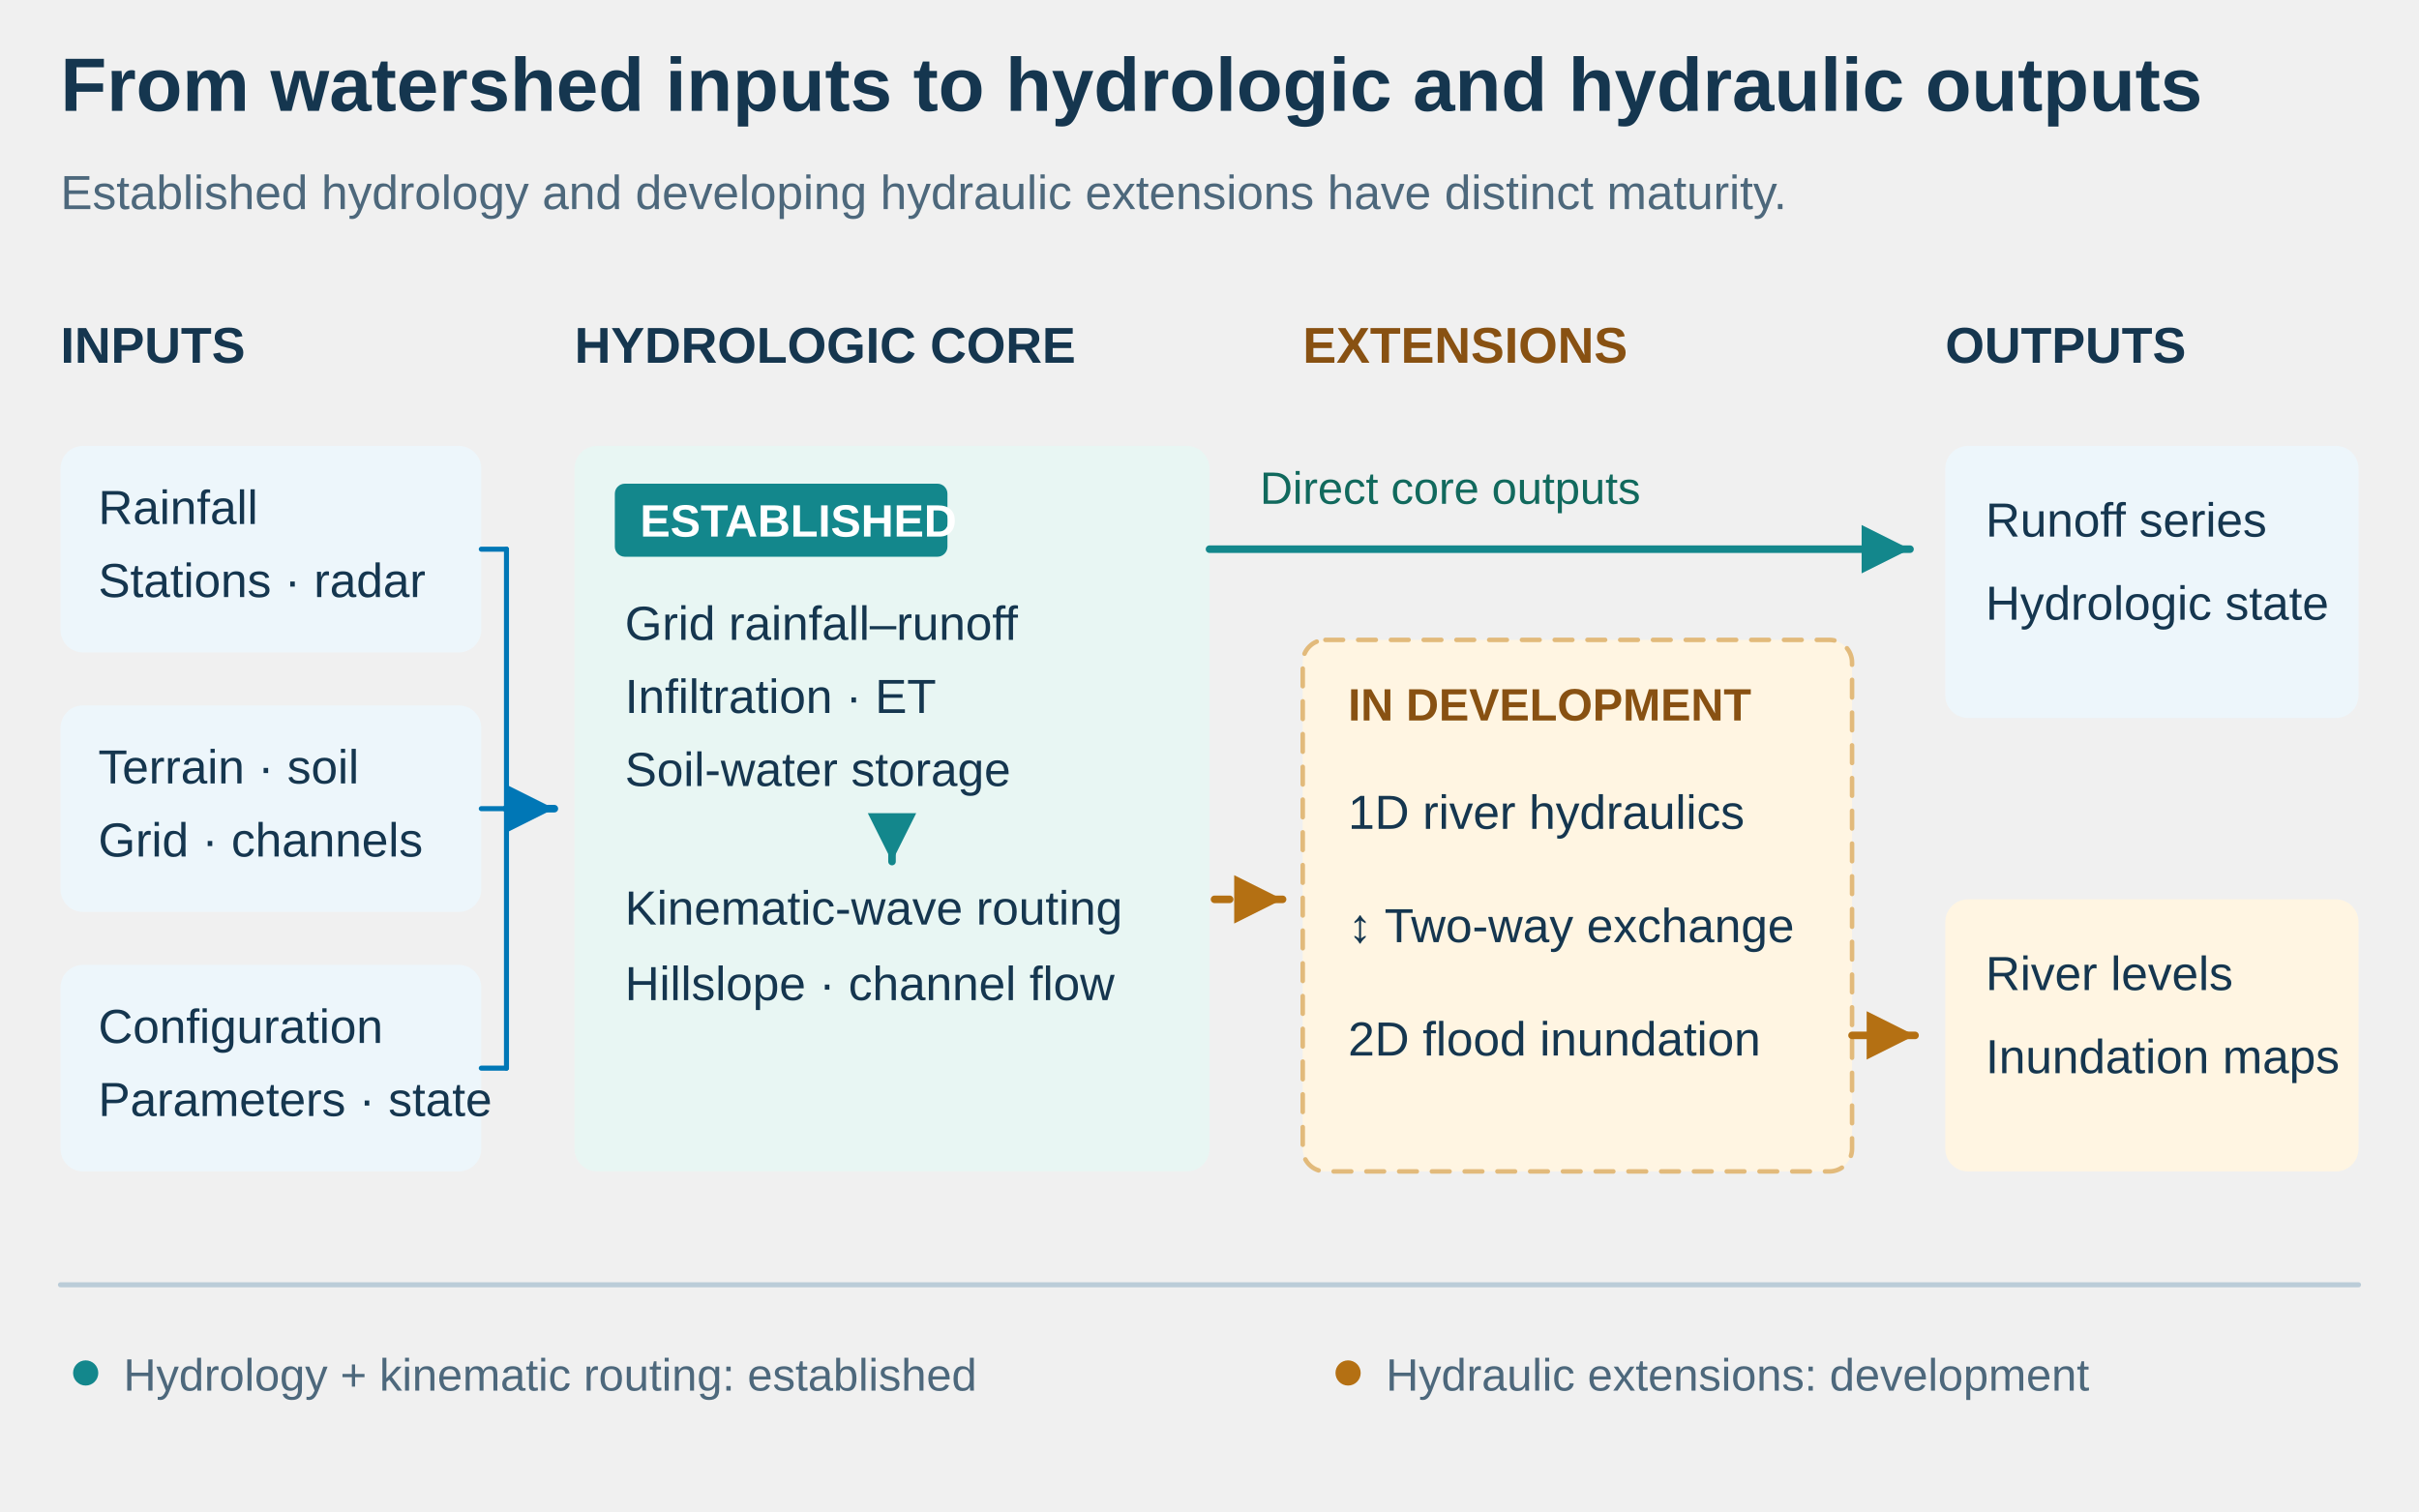
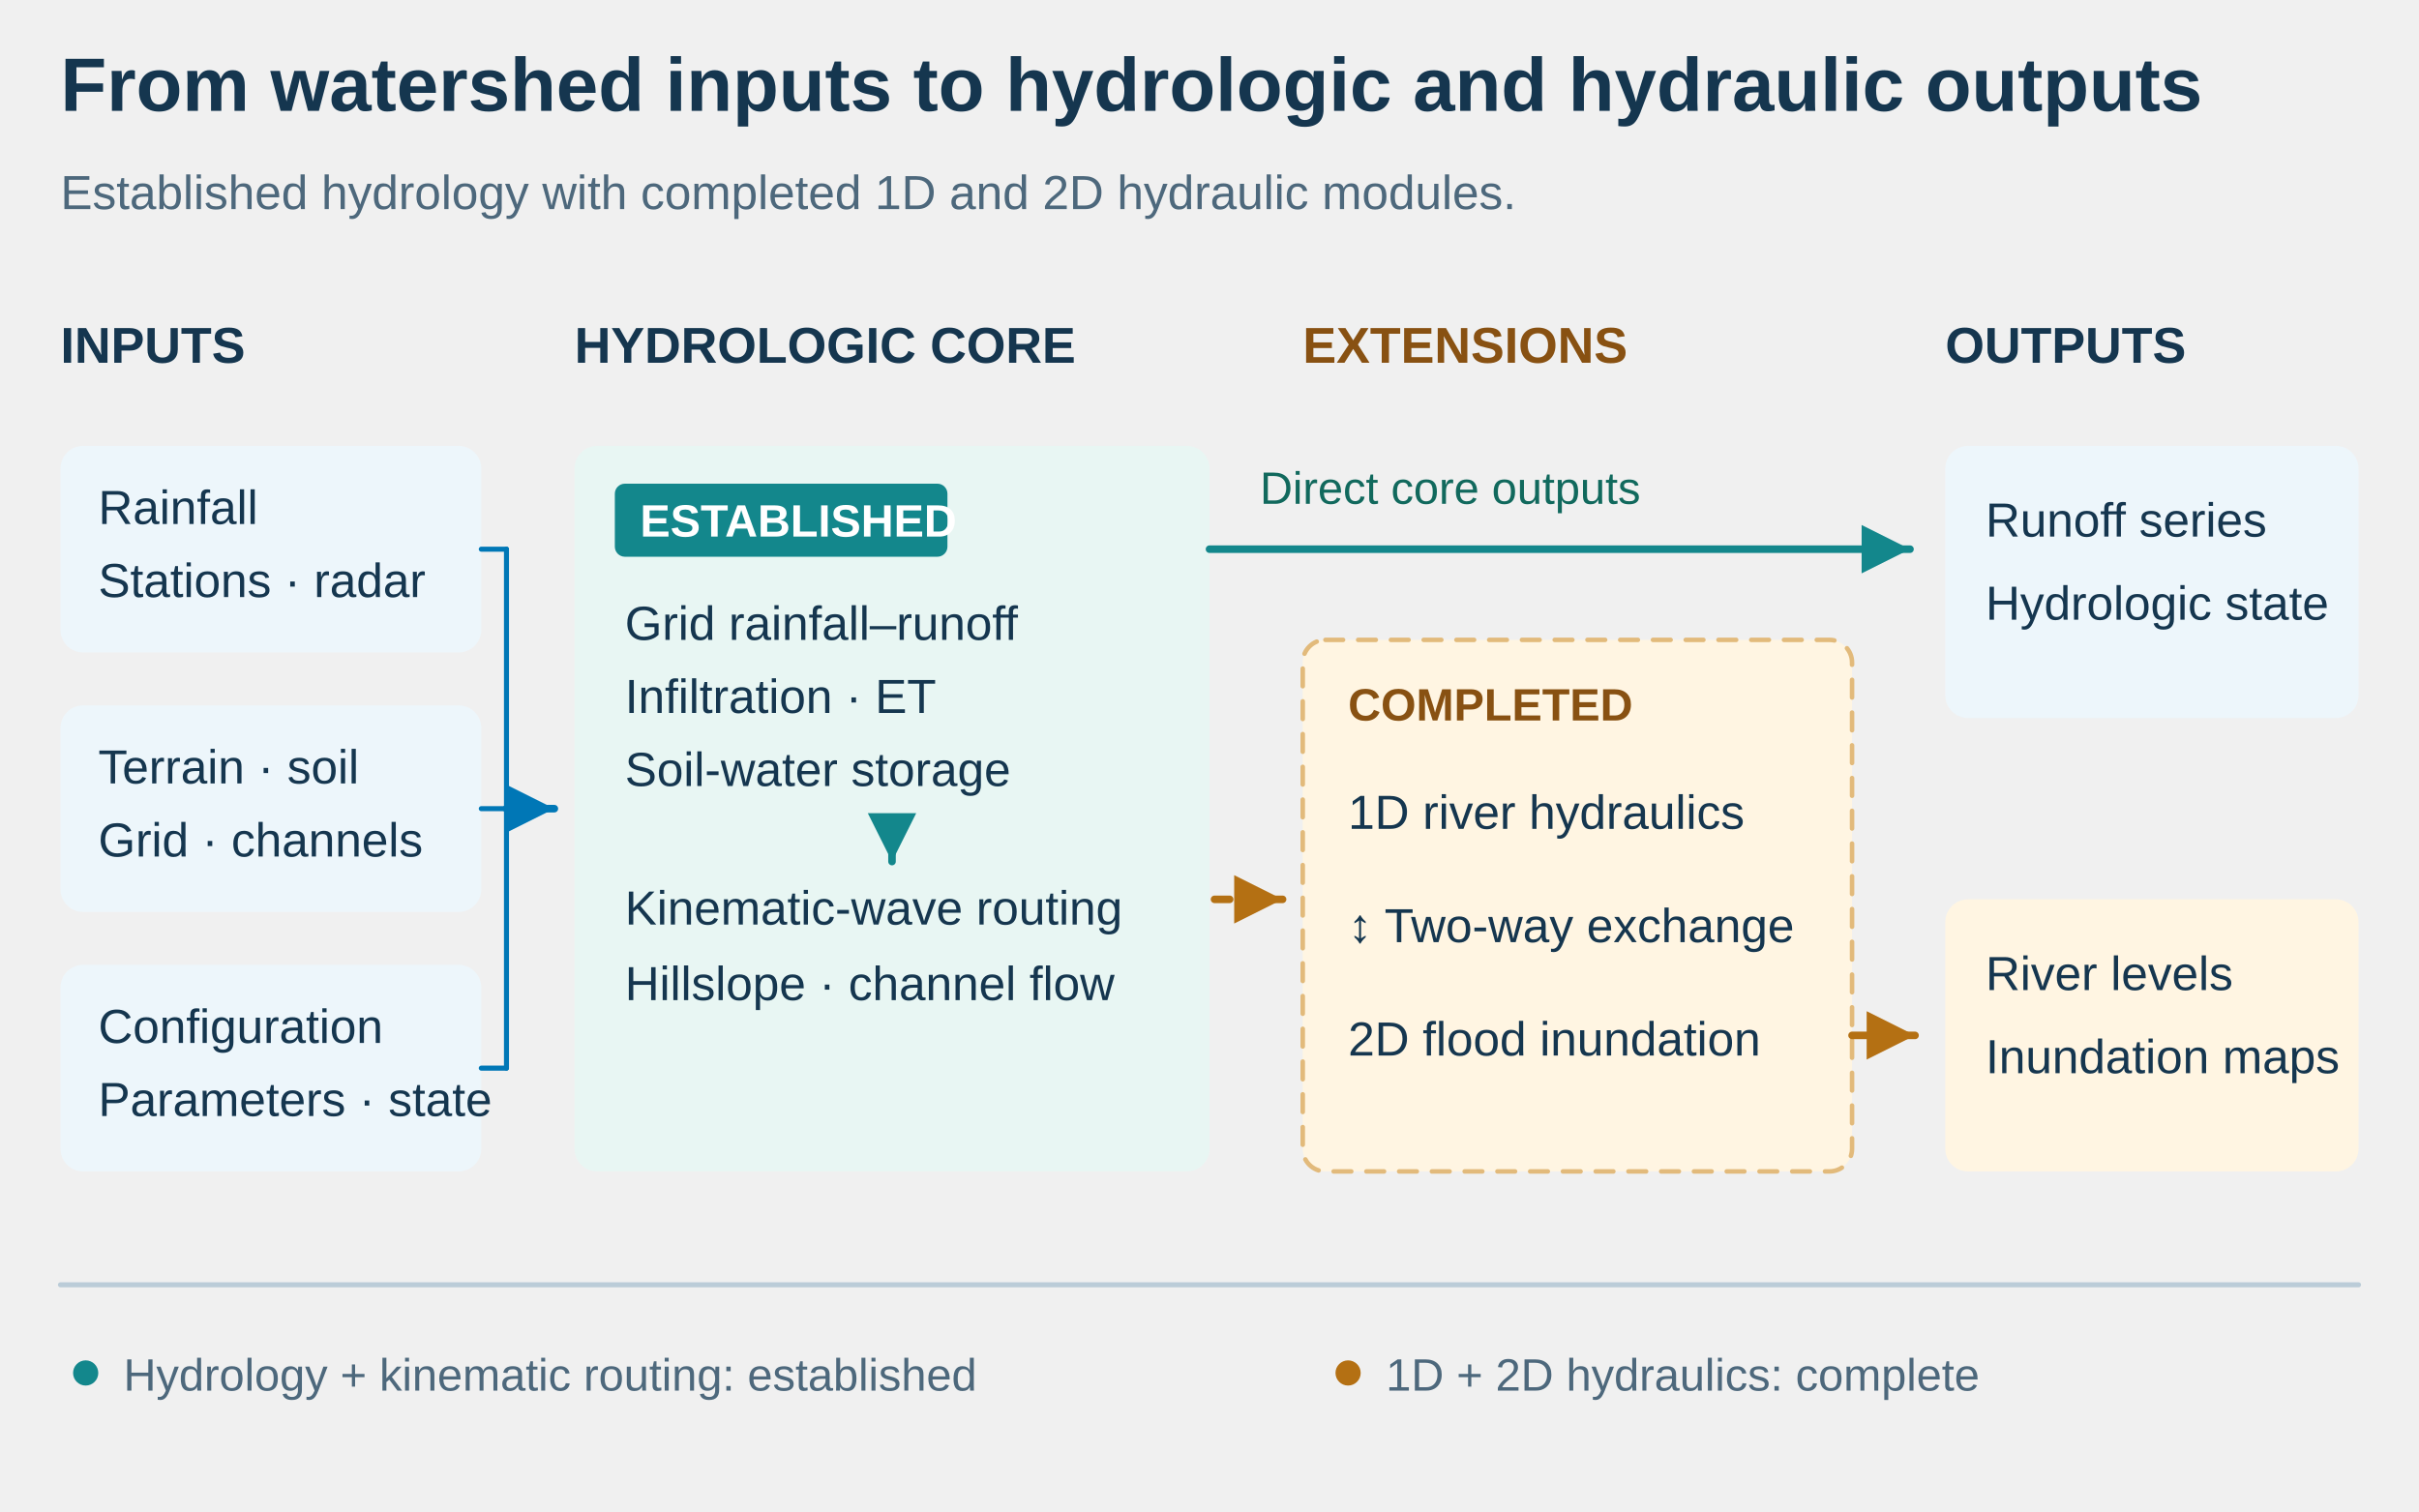
<svg xmlns="http://www.w3.org/2000/svg" width="960" height="600" viewBox="0 0 960 600" role="img" aria-labelledby="model-workflow-en-title model-workflow-en-desc" lang="en">
  <defs>
    <marker id="model-workflow-en-blue-arrow" viewBox="0 0 10 10" refX="9" refY="5" markerWidth="8" markerHeight="8" orient="auto-start-reverse">
      <path d="M1 1 L9 5 L1 9 Z" fill="#0077b6" />
    </marker>
    <marker id="model-workflow-en-blue-back" viewBox="0 0 10 10" refX="9" refY="5" markerWidth="8" markerHeight="8" orient="auto-start-reverse">
      <path d="M1 1 L9 5 L1 9 Z" fill="#0077b6" />
    </marker>
    <marker id="model-workflow-en-teal-arrow" viewBox="0 0 10 10" refX="9" refY="5" markerWidth="8" markerHeight="8" orient="auto-start-reverse">
      <path d="M1 1 L9 5 L1 9 Z" fill="#13878c" />
    </marker>
    <marker id="model-workflow-en-teal-back" viewBox="0 0 10 10" refX="9" refY="5" markerWidth="8" markerHeight="8" orient="auto-start-reverse">
      <path d="M1 1 L9 5 L1 9 Z" fill="#13878c" />
    </marker>
    <marker id="model-workflow-en-amber-arrow" viewBox="0 0 10 10" refX="9" refY="5" markerWidth="8" markerHeight="8" orient="auto-start-reverse">
      <path d="M1 1 L9 5 L1 9 Z" fill="#b47013" />
    </marker>
    <marker id="model-workflow-en-amber-back" viewBox="0 0 10 10" refX="9" refY="5" markerWidth="8" markerHeight="8" orient="auto-start-reverse">
      <path d="M1 1 L9 5 L1 9 Z" fill="#b47013" />
    </marker>
  </defs>
  <g font-family="Pretendard, Noto Sans KR, Malgun Gothic, Arial, sans-serif" stroke-linecap="round" stroke-linejoin="round">
    <text x="24" y="44" font-size="30" font-weight="700" fill="#15364f" text-anchor="start">From watershed inputs to hydrologic and hydraulic outputs</text>
-     <text x="24" y="83" font-size="19" font-weight="400" fill="#4d687c" text-anchor="start">Established hydrology and developing hydraulic extensions have distinct maturity.</text>
+     <text x="24" y="83" font-size="19" font-weight="400" fill="#4d687c" text-anchor="start">Established hydrology with completed 1D and 2D hydraulic modules.</text>
    <text x="24" y="144" font-size="20" font-weight="700" fill="#15364f" text-anchor="start">INPUTS</text>
    <text x="228" y="144" font-size="20" font-weight="700" fill="#15364f" text-anchor="start">HYDROLOGIC CORE</text>
    <text x="517" y="144" font-size="20" font-weight="700" fill="#885112" text-anchor="start">EXTENSIONS</text>
    <text x="772" y="144" font-size="20" font-weight="700" fill="#15364f" text-anchor="start">OUTPUTS</text>
    <rect x="24" y="177" width="167" height="82" rx="9" fill="#edf6fb" stroke="none" stroke-width="1.8" />
    <text x="39" y="208" font-size="19" font-weight="400" fill="#15364f" text-anchor="start">Rainfall</text>
    <text x="39" y="237" font-size="19" font-weight="400" fill="#15364f" text-anchor="start">Stations · radar</text>
    <rect x="24" y="280" width="167" height="82" rx="9" fill="#edf6fb" stroke="none" stroke-width="1.8" />
    <text x="39" y="311" font-size="19" font-weight="400" fill="#15364f" text-anchor="start">Terrain · soil</text>
    <text x="39" y="340" font-size="19" font-weight="400" fill="#15364f" text-anchor="start">Grid · channels</text>
    <rect x="24" y="383" width="167" height="82" rx="9" fill="#edf6fb" stroke="none" stroke-width="1.8" />
    <text x="39" y="414" font-size="19" font-weight="400" fill="#15364f" text-anchor="start">Configuration</text>
    <text x="39" y="443" font-size="19" font-weight="400" fill="#15364f" text-anchor="start">Parameters · state</text>
    <line x1="201" y1="218" x2="201" y2="424" stroke="#0077b6" stroke-width="2" />
    <line x1="191" y1="218" x2="201" y2="218" stroke="#0077b6" stroke-width="2" />
    <line x1="191" y1="321" x2="201" y2="321" stroke="#0077b6" stroke-width="2" />
    <line x1="191" y1="424" x2="201" y2="424" stroke="#0077b6" stroke-width="2" />
    <line x1="201" y1="321" x2="220" y2="321" stroke="#0077b6" stroke-width="3" marker-end="url(#model-workflow-en-blue-arrow)" />
    <rect x="228" y="177" width="252" height="288" rx="9" fill="#e8f6f3" stroke="none" stroke-width="1.8" />
    <rect x="244" y="192" width="132" height="29" rx="4" fill="#13878c" stroke="none" stroke-width="1.8" />
    <text x="254" y="213" font-size="18" font-weight="700" fill="#ffffff" text-anchor="start">ESTABLISHED</text>
    <text x="248" y="254" font-size="19" font-weight="400" fill="#15364f" text-anchor="start">Grid rainfall–runoff</text>
    <text x="248" y="283" font-size="19" font-weight="400" fill="#15364f" text-anchor="start">Infiltration · ET</text>
    <text x="248" y="312" font-size="19" font-weight="400" fill="#15364f" text-anchor="start">Soil-water storage</text>
    <line x1="354" y1="327" x2="354" y2="342" stroke="#13878c" stroke-width="3" marker-end="url(#model-workflow-en-teal-arrow)" />
    <text x="248" y="367" font-size="19" font-weight="400" fill="#15364f" text-anchor="start">Kinematic-wave routing</text>
    <text x="248" y="397" font-size="19" font-weight="400" fill="#15364f" text-anchor="start">Hillslope · channel flow</text>
    <line x1="482" y1="357" x2="509" y2="357" stroke="#b47013" stroke-width="3" stroke-dasharray="6 6" marker-end="url(#model-workflow-en-amber-arrow)" />
    <rect x="517" y="254" width="218" height="211" rx="9" fill="#fff5e2" stroke="#e2ba7b" stroke-width="1.8" stroke-dasharray="7 6" />
-     <text x="535" y="286" font-size="18" font-weight="700" fill="#885112" text-anchor="start">IN DEVELOPMENT</text>
+     <text x="535" y="286" font-size="18" font-weight="700" fill="#885112" text-anchor="start">COMPLETED</text>
    <text x="535" y="329" font-size="19" font-weight="400" fill="#15364f" text-anchor="start">1D river hydraulics</text>
    <text x="535" y="374" font-size="19" font-weight="400" fill="#15364f" text-anchor="start">↕ Two-way exchange</text>
    <text x="535" y="419" font-size="19" font-weight="400" fill="#15364f" text-anchor="start">2D flood inundation</text>
    <rect x="772" y="177" width="164" height="108" rx="9" fill="#edf6fb" stroke="none" stroke-width="1.8" />
    <text x="788" y="213" font-size="19" font-weight="400" fill="#15364f" text-anchor="start">Runoff series</text>
    <text x="788" y="246" font-size="19" font-weight="400" fill="#15364f" text-anchor="start">Hydrologic state</text>
    <rect x="772" y="357" width="164" height="108" rx="9" fill="#fff5e2" stroke="none" stroke-width="1.8" />
    <text x="788" y="393" font-size="19" font-weight="400" fill="#15364f" text-anchor="start">River levels</text>
    <text x="788" y="426" font-size="19" font-weight="400" fill="#15364f" text-anchor="start">Inundation maps</text>
    <path d="M480 218 H758" fill="none" stroke="#13878c" stroke-width="3" marker-end="url(#model-workflow-en-teal-arrow)" stroke-linecap="round" stroke-linejoin="round" />
    <line x1="735" y1="411" x2="760" y2="411" stroke="#b47013" stroke-width="3" marker-end="url(#model-workflow-en-amber-arrow)" />
    <text x="500" y="200" font-size="18" font-weight="400" fill="#11695d" text-anchor="start">Direct core outputs</text>
    <line x1="24" y1="510" x2="936" y2="510" stroke="#bbccd8" stroke-width="2" />
    <circle cx="34" cy="545" r="5" fill="#13878c" stroke="none" stroke-width="2" />
    <text x="49" y="552" font-size="18" font-weight="400" fill="#4d687c" text-anchor="start">Hydrology + kinematic routing: established</text>
    <circle cx="535" cy="545" r="5" fill="#b47013" stroke="none" stroke-width="2" />
-     <text x="550" y="552" font-size="18" font-weight="400" fill="#4d687c" text-anchor="start">Hydraulic extensions: development</text>
+     <text x="550" y="552" font-size="18" font-weight="400" fill="#4d687c" text-anchor="start">1D + 2D hydraulics: complete</text>
  </g>
</svg>
